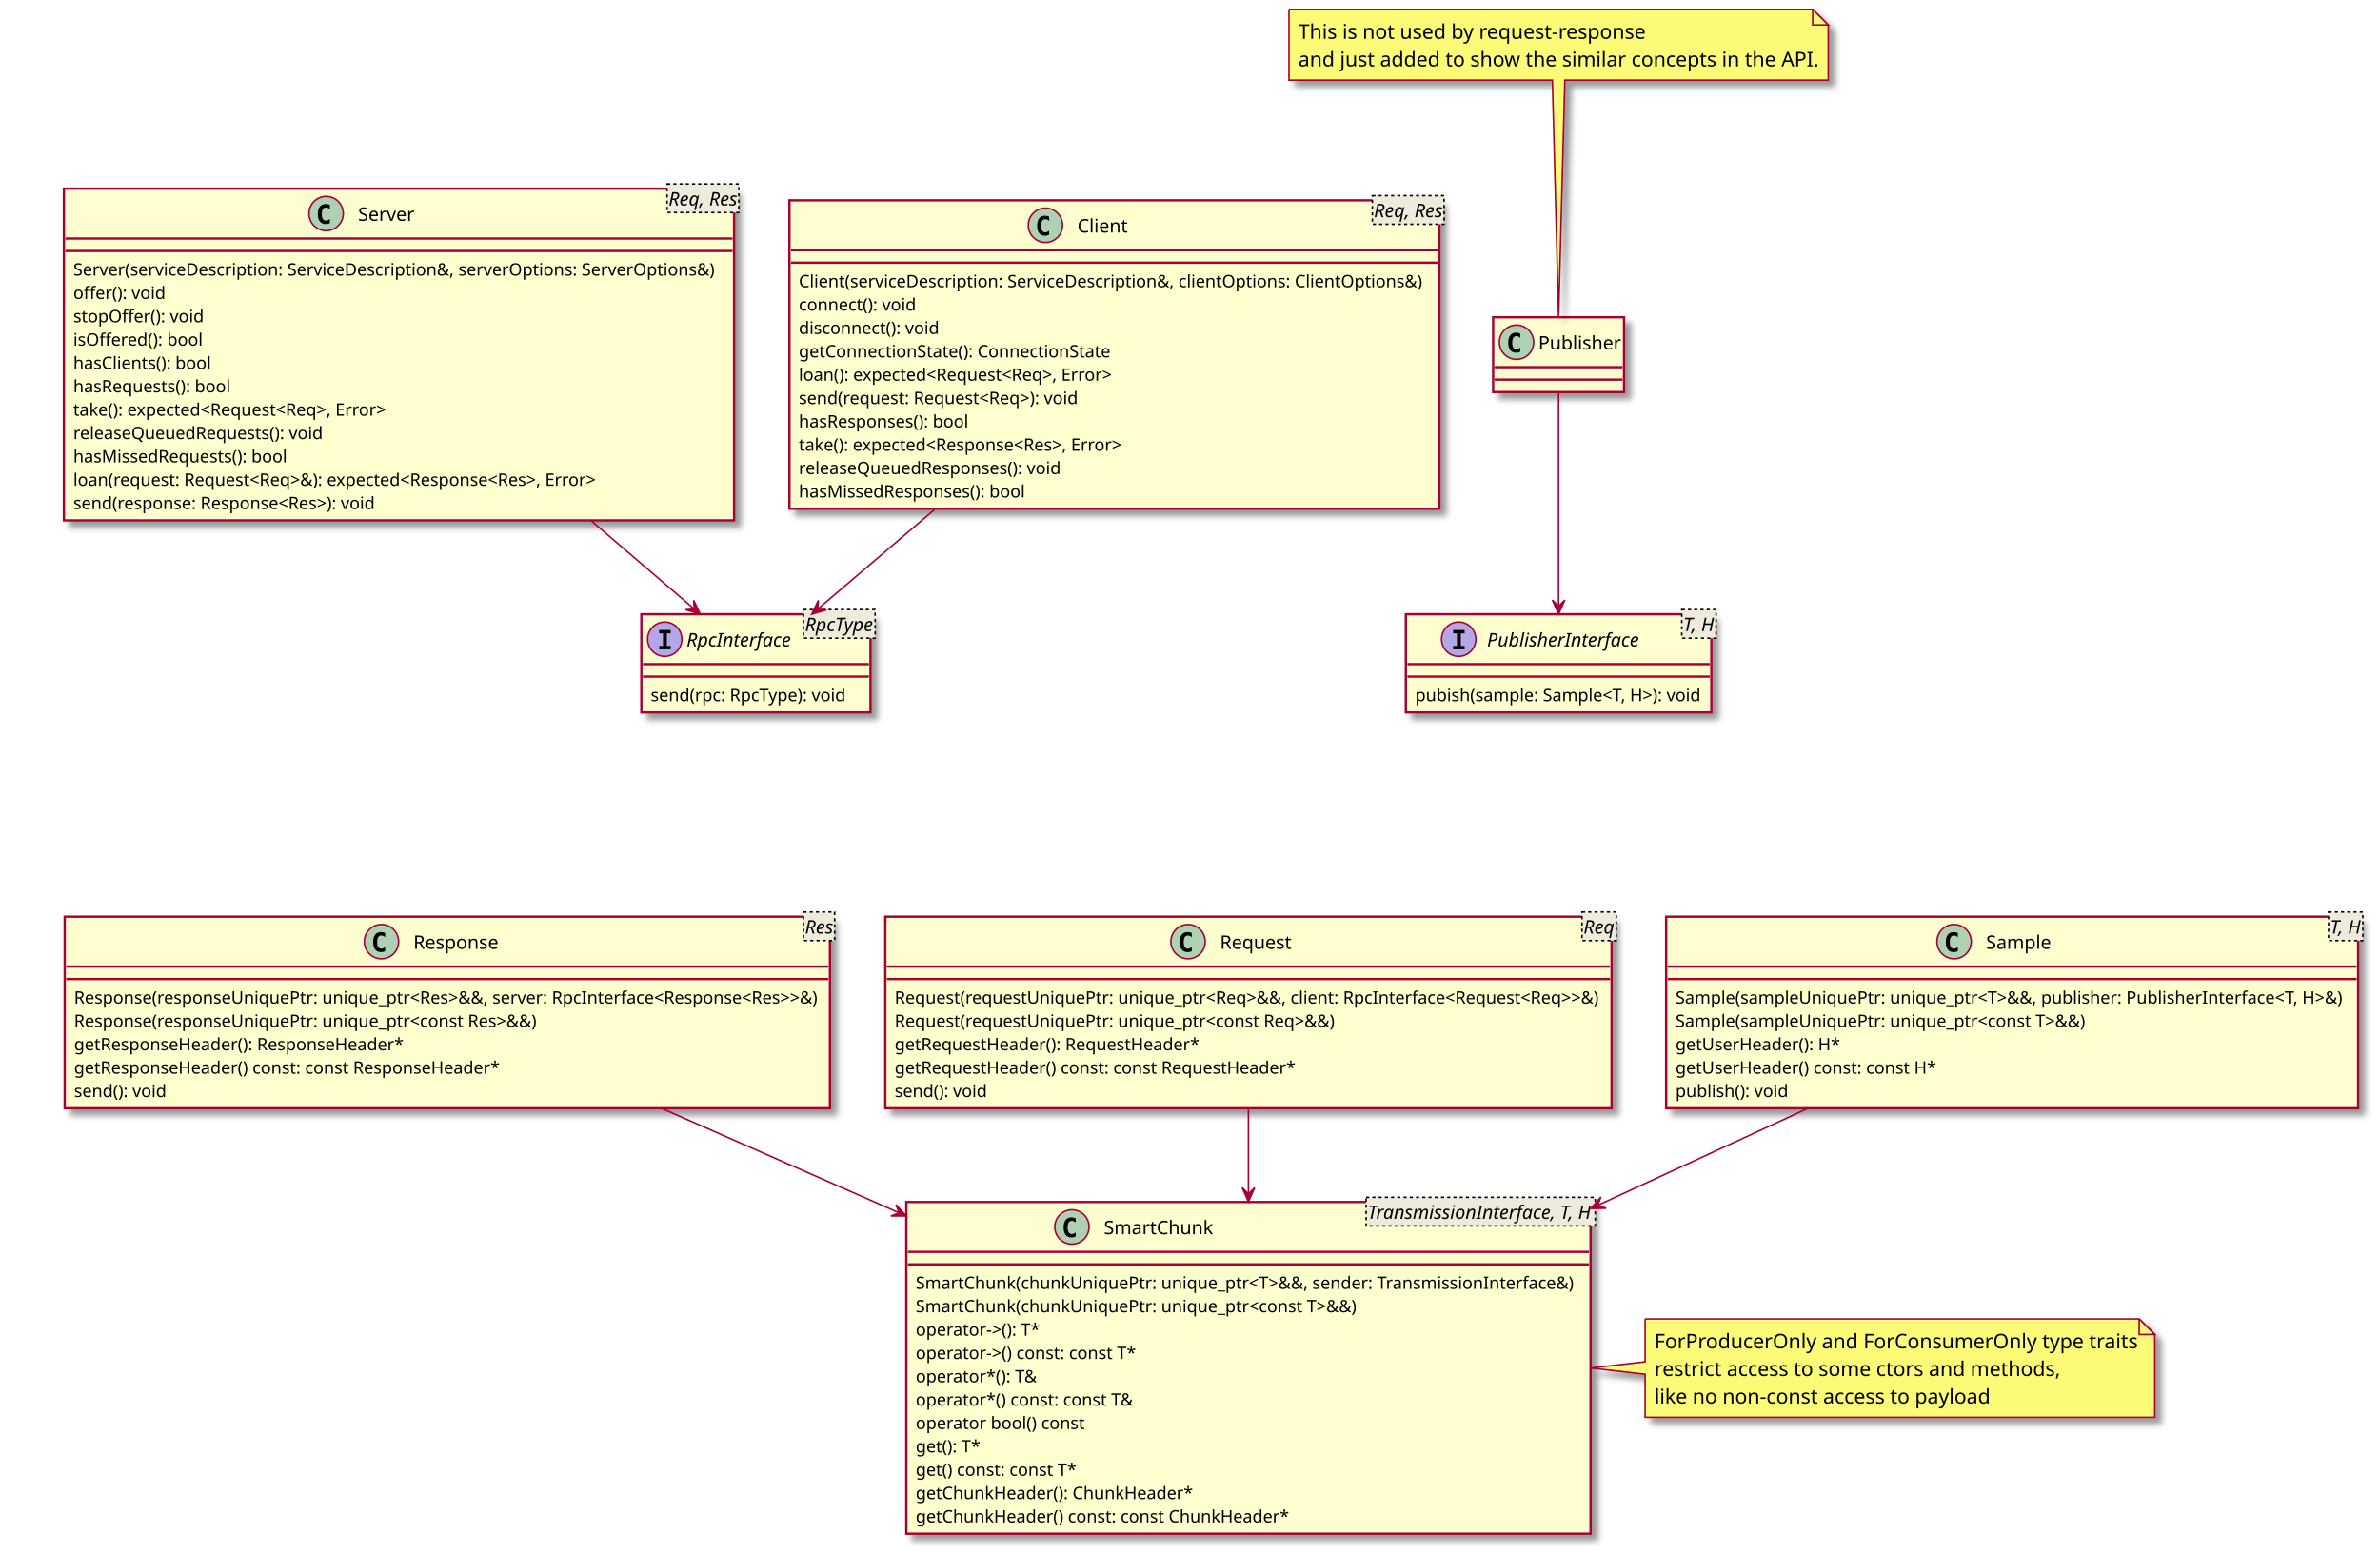
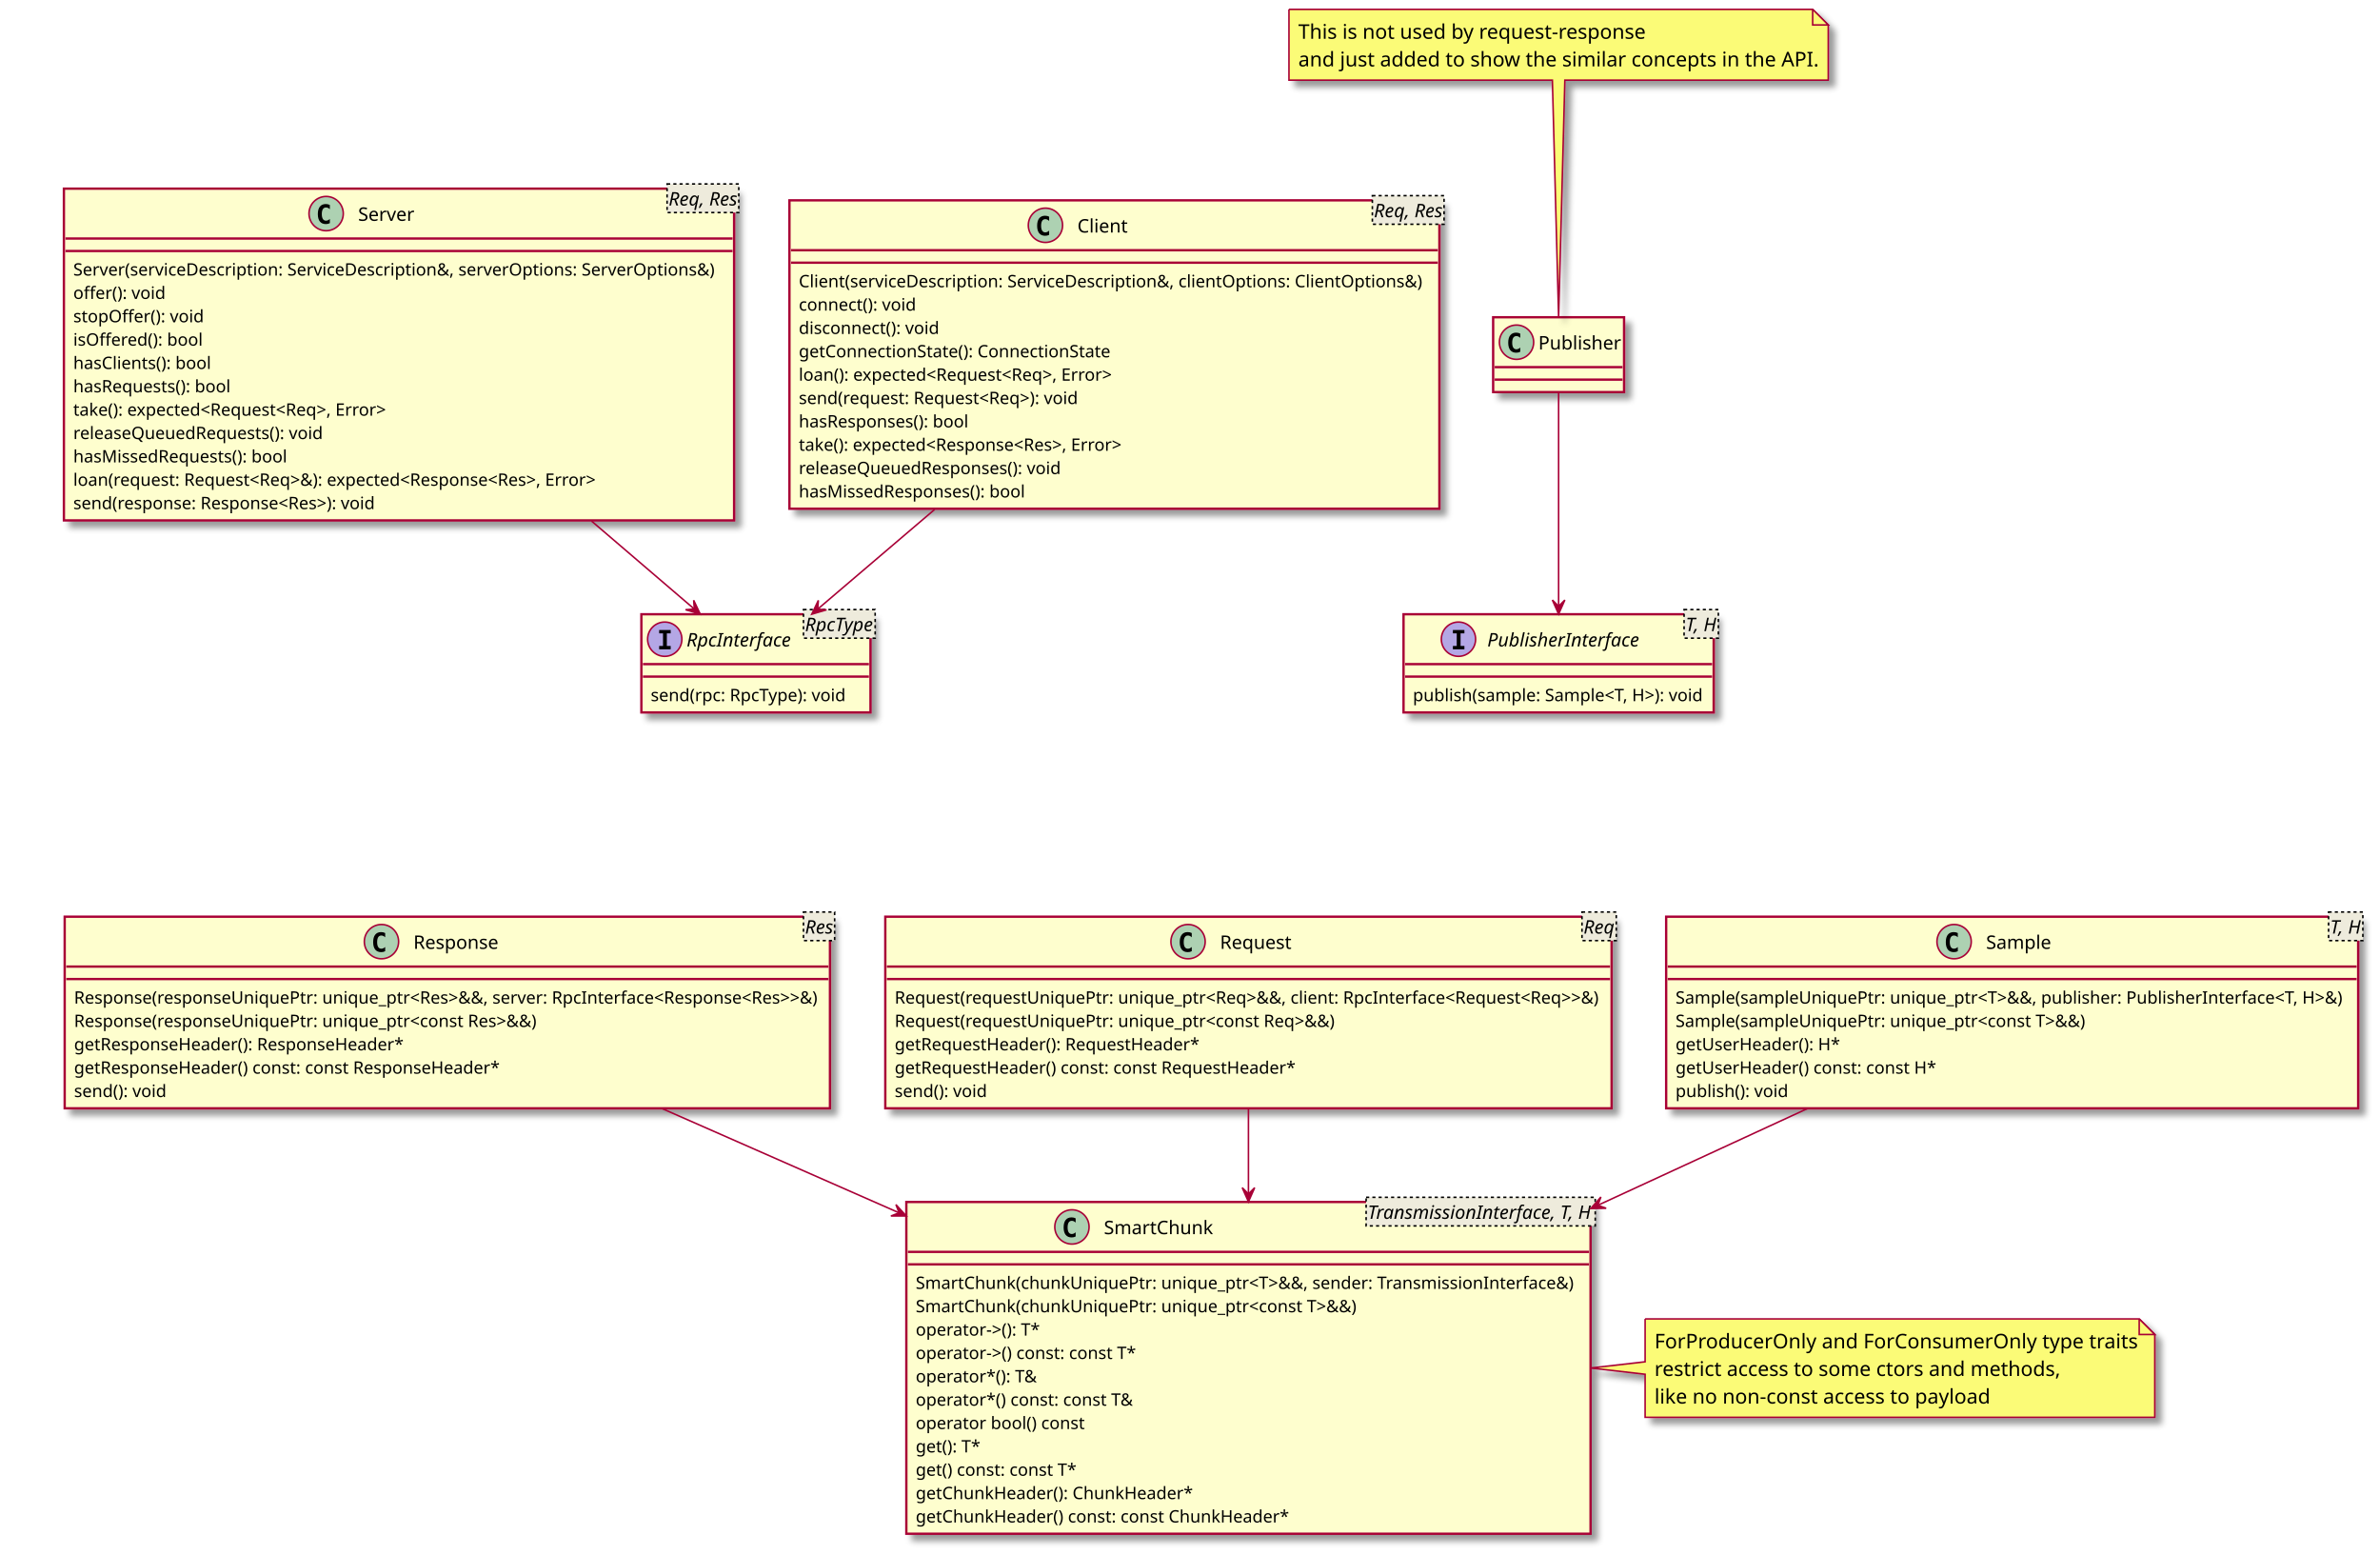
<svg xmlns="http://www.w3.org/2000/svg" contentScriptType="application/ecmascript" contentStyleType="text/css" height="997px" preserveAspectRatio="none" style="width:1527px;height:997px;background:#EEEBDC;" version="1.1" viewBox="0 0 1527 997" width="1527px" zoomAndPan="magnify">
  <defs>
-     <filter height="300%" id="f2c2845rokdf4" width="300%" x="-1" y="-1">
+     <filter height="300%" id="fc3y7bbwdgld2" width="300%" x="-1" y="-1">
      <feGaussianBlur result="blurOut" stdDeviation="2.0" />
      <feColorMatrix in="blurOut" result="blurOut2" type="matrix" values="0 0 0 0 0 0 0 0 0 0 0 0 0 0 0 0 0 0 .4 0" />
      <feOffset dx="4.0" dy="4.0" in="blurOut2" result="blurOut3" />
      <feBlend in="SourceGraphic" in2="blurOut3" mode="normal" />
    </filter>
  </defs>
  <g>
-     <rect codeLine="4" fill="#FEFECE" filter="url(#f2c2845rokdf4)" height="197.819" id="Client" style="stroke:#A80036;stroke-width:1.5;" width="417" x="506.5" y="128.5" />
+     <rect codeLine="4" fill="#FEFECE" filter="url(#fc3y7bbwdgld2)" height="197.819" id="Client" style="stroke:#A80036;stroke-width:1.5;" width="417" x="506.5" y="128.5" />
    <ellipse cx="670.75" cy="144.5" fill="#ADD1B2" rx="11" ry="11" style="stroke:#A80036;stroke-width:1.0;" />
    <path d="M670.547,151.234 Q668.062,151.234 666.734,149.594 Q665.422,147.922 665.422,144.812 Q665.422,141.688 666.734,140.031 Q668.062,138.375 670.547,138.375 Q671.266,138.375 671.922,138.531 Q672.562,138.688 673.125,138.984 L673.125,141.703 Q672.766,141.359 672.469,141.172 Q672.172,140.969 671.906,140.844 Q671.594,140.703 671.281,140.641 Q670.984,140.578 670.672,140.578 Q669.344,140.578 668.656,141.641 Q667.969,142.734 667.969,144.812 Q667.969,146.906 668.656,147.969 Q669.344,149.047 670.672,149.047 Q671.312,149.047 671.906,148.766 Q672.203,148.641 672.484,148.453 Q672.781,148.25 673.125,147.922 L673.125,150.641 Q672.547,150.938 671.906,151.094 Q671.281,151.234 670.547,151.234 Z " fill="#000000" />
    <text fill="#000000" font-family="sans-serif" font-size="12" lengthAdjust="spacing" textLength="32" x="691.25" y="149.156">Client</text>
    <rect fill="#EEEBDC" height="18.344" style="stroke:#000000;stroke-width:1.0;stroke-dasharray:2.0,2.0;" width="46" x="880.5" y="125.5" />
    <text fill="#000000" font-family="sans-serif" font-size="12" font-style="italic" lengthAdjust="spacing" textLength="44" x="881.5" y="139.328">Req, Res</text>
    <line style="stroke:#A80036;stroke-width:1.5;" x1="507.5" x2="922.5" y1="160.5" y2="160.5" />
    <line style="stroke:#A80036;stroke-width:1.5;" x1="507.5" x2="922.5" y1="168.5" y2="168.5" />
    <text fill="#000000" font-family="sans-serif" font-size="11" lengthAdjust="spacing" textLength="405" x="512.5" y="184.259">Client(serviceDescription: ServiceDescription&amp;, clientOptions: ClientOptions&amp;)</text>
    <text fill="#000000" font-family="sans-serif" font-size="11" lengthAdjust="spacing" textLength="76" x="512.5" y="199.241">connect(): void</text>
    <text fill="#000000" font-family="sans-serif" font-size="11" lengthAdjust="spacing" textLength="91" x="512.5" y="214.223">disconnect(): void</text>
    <text fill="#000000" font-family="sans-serif" font-size="11" lengthAdjust="spacing" textLength="201" x="512.5" y="229.205">getConnectionState(): ConnectionState</text>
    <text fill="#000000" font-family="sans-serif" font-size="11" lengthAdjust="spacing" textLength="202" x="512.5" y="244.186">loan(): expected&lt;Request&lt;Req&gt;, Error&gt;</text>
    <text fill="#000000" font-family="sans-serif" font-size="11" lengthAdjust="spacing" textLength="180" x="512.5" y="259.168">send(request: Request&lt;Req&gt;): void</text>
    <text fill="#000000" font-family="sans-serif" font-size="11" lengthAdjust="spacing" textLength="109" x="512.5" y="274.15">hasResponses(): bool</text>
    <text fill="#000000" font-family="sans-serif" font-size="11" lengthAdjust="spacing" textLength="207" x="512.5" y="289.132">take(): expected&lt;Response&lt;Res&gt;, Error&gt;</text>
    <text fill="#000000" font-family="sans-serif" font-size="11" lengthAdjust="spacing" textLength="169" x="512.5" y="304.114">releaseQueuedResponses(): void</text>
    <text fill="#000000" font-family="sans-serif" font-size="11" lengthAdjust="spacing" textLength="145" x="512.5" y="319.096">hasMissedResponses(): bool</text>
-     <rect codeLine="17" fill="#FEFECE" filter="url(#f2c2845rokdf4)" height="212.801" id="Server" style="stroke:#A80036;stroke-width:1.5;" width="430" x="41" y="121" />
+     <rect codeLine="17" fill="#FEFECE" filter="url(#fc3y7bbwdgld2)" height="212.801" id="Server" style="stroke:#A80036;stroke-width:1.5;" width="430" x="41" y="121" />
    <ellipse cx="209.25" cy="137" fill="#ADD1B2" rx="11" ry="11" style="stroke:#A80036;stroke-width:1.0;" />
    <path d="M209.047,143.734 Q206.562,143.734 205.234,142.094 Q203.922,140.422 203.922,137.312 Q203.922,134.188 205.234,132.531 Q206.562,130.875 209.047,130.875 Q209.766,130.875 210.422,131.031 Q211.062,131.188 211.625,131.484 L211.625,134.203 Q211.266,133.859 210.969,133.672 Q210.672,133.469 210.406,133.344 Q210.094,133.203 209.781,133.141 Q209.484,133.078 209.172,133.078 Q207.844,133.078 207.156,134.141 Q206.469,135.234 206.469,137.312 Q206.469,139.406 207.156,140.469 Q207.844,141.547 209.172,141.547 Q209.812,141.547 210.406,141.266 Q210.703,141.141 210.984,140.953 Q211.281,140.75 211.625,140.422 L211.625,143.141 Q211.047,143.438 210.406,143.594 Q209.781,143.734 209.047,143.734 Z " fill="#000000" />
    <text fill="#000000" font-family="sans-serif" font-size="12" lengthAdjust="spacing" textLength="37" x="229.75" y="141.656">Server</text>
    <rect fill="#EEEBDC" height="18.344" style="stroke:#000000;stroke-width:1.0;stroke-dasharray:2.0,2.0;" width="46" x="428" y="118" />
    <text fill="#000000" font-family="sans-serif" font-size="12" font-style="italic" lengthAdjust="spacing" textLength="44" x="429" y="131.828">Req, Res</text>
    <line style="stroke:#A80036;stroke-width:1.5;" x1="42" x2="470" y1="153" y2="153" />
    <line style="stroke:#A80036;stroke-width:1.5;" x1="42" x2="470" y1="161" y2="161" />
    <text fill="#000000" font-family="sans-serif" font-size="11" lengthAdjust="spacing" textLength="418" x="47" y="176.759">Server(serviceDescription: ServiceDescription&amp;, serverOptions: ServerOptions&amp;)</text>
    <text fill="#000000" font-family="sans-serif" font-size="11" lengthAdjust="spacing" textLength="61" x="47" y="191.741">offer(): void</text>
    <text fill="#000000" font-family="sans-serif" font-size="11" lengthAdjust="spacing" textLength="86" x="47" y="206.723">stopOffer(): void</text>
    <text fill="#000000" font-family="sans-serif" font-size="11" lengthAdjust="spacing" textLength="85" x="47" y="221.705">isOffered(): bool</text>
    <text fill="#000000" font-family="sans-serif" font-size="11" lengthAdjust="spacing" textLength="89" x="47" y="236.686">hasClients(): bool</text>
    <text fill="#000000" font-family="sans-serif" font-size="11" lengthAdjust="spacing" textLength="101" x="47" y="251.668">hasRequests(): bool</text>
    <text fill="#000000" font-family="sans-serif" font-size="11" lengthAdjust="spacing" textLength="201" x="47" y="266.65">take(): expected&lt;Request&lt;Req&gt;, Error&gt;</text>
    <text fill="#000000" font-family="sans-serif" font-size="11" lengthAdjust="spacing" textLength="161" x="47" y="281.632">releaseQueuedRequests(): void</text>
    <text fill="#000000" font-family="sans-serif" font-size="11" lengthAdjust="spacing" textLength="137" x="47" y="296.614">hasMissedRequests(): bool</text>
    <text fill="#000000" font-family="sans-serif" font-size="11" lengthAdjust="spacing" textLength="336" x="47" y="311.596">loan(request: Request&lt;Req&gt;&amp;): expected&lt;Response&lt;Res&gt;, Error&gt;</text>
    <text fill="#000000" font-family="sans-serif" font-size="11" lengthAdjust="spacing" textLength="194" x="47" y="326.578">send(response: Response&lt;Res&gt;): void</text>
-     <rect codeLine="31" fill="#FEFECE" filter="url(#f2c2845rokdf4)" height="48" id="Publisher" style="stroke:#A80036;stroke-width:1.5;" width="84" x="958" y="203.5" />
+     <rect codeLine="31" fill="#FEFECE" filter="url(#fc3y7bbwdgld2)" height="48" id="Publisher" style="stroke:#A80036;stroke-width:1.5;" width="84" x="958" y="203.5" />
    <ellipse cx="973" cy="219.5" fill="#ADD1B2" rx="11" ry="11" style="stroke:#A80036;stroke-width:1.0;" />
    <path d="M972.797,226.234 Q970.312,226.234 968.984,224.594 Q967.672,222.922 967.672,219.812 Q967.672,216.688 968.984,215.031 Q970.312,213.375 972.797,213.375 Q973.516,213.375 974.172,213.531 Q974.812,213.688 975.375,213.984 L975.375,216.703 Q975.016,216.359 974.719,216.172 Q974.422,215.969 974.156,215.844 Q973.844,215.703 973.531,215.641 Q973.234,215.578 972.922,215.578 Q971.594,215.578 970.906,216.641 Q970.219,217.734 970.219,219.812 Q970.219,221.906 970.906,222.969 Q971.594,224.047 972.922,224.047 Q973.562,224.047 974.156,223.766 Q974.453,223.641 974.734,223.453 Q975.031,223.25 975.375,222.922 L975.375,225.641 Q974.797,225.938 974.156,226.094 Q973.531,226.234 972.797,226.234 Z " fill="#000000" />
    <text fill="#000000" font-family="sans-serif" font-size="12" lengthAdjust="spacing" textLength="52" x="987" y="224.156">Publisher</text>
    <line style="stroke:#A80036;stroke-width:1.5;" x1="959" x2="1041" y1="235.5" y2="235.5" />
    <line style="stroke:#A80036;stroke-width:1.5;" x1="959" x2="1041" y1="243.5" y2="243.5" />
-     <rect codeLine="60" fill="#FEFECE" filter="url(#f2c2845rokdf4)" height="122.909" id="Sample" style="stroke:#A80036;stroke-width:1.5;" width="444" x="1069" y="588" />
+     <rect codeLine="60" fill="#FEFECE" filter="url(#fc3y7bbwdgld2)" height="122.909" id="Sample" style="stroke:#A80036;stroke-width:1.5;" width="444" x="1069" y="588" />
    <ellipse cx="1253.75" cy="604" fill="#ADD1B2" rx="11" ry="11" style="stroke:#A80036;stroke-width:1.0;" />
    <path d="M1253.547,610.734 Q1251.062,610.734 1249.734,609.094 Q1248.422,607.422 1248.422,604.312 Q1248.422,601.188 1249.734,599.531 Q1251.062,597.875 1253.547,597.875 Q1254.266,597.875 1254.922,598.031 Q1255.562,598.188 1256.125,598.484 L1256.125,601.203 Q1255.766,600.859 1255.469,600.672 Q1255.172,600.469 1254.906,600.344 Q1254.594,600.203 1254.281,600.141 Q1253.984,600.078 1253.672,600.078 Q1252.344,600.078 1251.656,601.141 Q1250.969,602.234 1250.969,604.312 Q1250.969,606.406 1251.656,607.469 Q1252.344,608.547 1253.672,608.547 Q1254.312,608.547 1254.906,608.266 Q1255.203,608.141 1255.484,607.953 Q1255.781,607.75 1256.125,607.422 L1256.125,610.141 Q1255.547,610.438 1254.906,610.594 Q1254.281,610.734 1253.547,610.734 Z " fill="#000000" />
    <text fill="#000000" font-family="sans-serif" font-size="12" lengthAdjust="spacing" textLength="42" x="1274.25" y="608.656">Sample</text>
    <rect fill="#EEEBDC" height="18.344" style="stroke:#000000;stroke-width:1.0;stroke-dasharray:2.0,2.0;" width="22" x="1494" y="585" />
    <text fill="#000000" font-family="sans-serif" font-size="12" font-style="italic" lengthAdjust="spacing" textLength="20" x="1495" y="598.828">T, H</text>
    <line style="stroke:#A80036;stroke-width:1.5;" x1="1070" x2="1512" y1="620" y2="620" />
    <line style="stroke:#A80036;stroke-width:1.5;" x1="1070" x2="1512" y1="628" y2="628" />
    <text fill="#000000" font-family="sans-serif" font-size="11" lengthAdjust="spacing" textLength="432" x="1075" y="643.759">Sample(sampleUniquePtr: unique_ptr&lt;T&gt;&amp;&amp;, publisher: PublisherInterface&lt;T, H&gt;&amp;)</text>
    <text fill="#000000" font-family="sans-serif" font-size="11" lengthAdjust="spacing" textLength="264" x="1075" y="658.741">Sample(sampleUniquePtr: unique_ptr&lt;const T&gt;&amp;&amp;)</text>
    <text fill="#000000" font-family="sans-serif" font-size="11" lengthAdjust="spacing" textLength="105" x="1075" y="673.723">getUserHeader(): H*</text>
    <text fill="#000000" font-family="sans-serif" font-size="11" lengthAdjust="spacing" textLength="167" x="1075" y="688.705">getUserHeader() const: const H*</text>
    <text fill="#000000" font-family="sans-serif" font-size="11" lengthAdjust="spacing" textLength="74" x="1075" y="703.687">publish(): void</text>
-     <rect codeLine="68" fill="#FEFECE" filter="url(#f2c2845rokdf4)" height="122.909" id="Request" style="stroke:#A80036;stroke-width:1.5;" width="466" x="568" y="588" />
+     <rect codeLine="68" fill="#FEFECE" filter="url(#fc3y7bbwdgld2)" height="122.909" id="Request" style="stroke:#A80036;stroke-width:1.5;" width="466" x="568" y="588" />
    <ellipse cx="762.25" cy="604" fill="#ADD1B2" rx="11" ry="11" style="stroke:#A80036;stroke-width:1.0;" />
    <path d="M762.047,610.734 Q759.562,610.734 758.234,609.094 Q756.922,607.422 756.922,604.312 Q756.922,601.188 758.234,599.531 Q759.562,597.875 762.047,597.875 Q762.766,597.875 763.422,598.031 Q764.062,598.188 764.625,598.484 L764.625,601.203 Q764.266,600.859 763.969,600.672 Q763.672,600.469 763.406,600.344 Q763.094,600.203 762.781,600.141 Q762.484,600.078 762.172,600.078 Q760.844,600.078 760.156,601.141 Q759.469,602.234 759.469,604.312 Q759.469,606.406 760.156,607.469 Q760.844,608.547 762.172,608.547 Q762.812,608.547 763.406,608.266 Q763.703,608.141 763.984,607.953 Q764.281,607.75 764.625,607.422 L764.625,610.141 Q764.047,610.438 763.406,610.594 Q762.781,610.734 762.047,610.734 Z " fill="#000000" />
    <text fill="#000000" font-family="sans-serif" font-size="12" lengthAdjust="spacing" textLength="45" x="782.75" y="608.656">Request</text>
    <rect fill="#EEEBDC" height="18.344" style="stroke:#000000;stroke-width:1.0;stroke-dasharray:2.0,2.0;" width="22" x="1015" y="585" />
    <text fill="#000000" font-family="sans-serif" font-size="12" font-style="italic" lengthAdjust="spacing" textLength="20" x="1016" y="598.828">Req</text>
    <line style="stroke:#A80036;stroke-width:1.5;" x1="569" x2="1033" y1="620" y2="620" />
    <line style="stroke:#A80036;stroke-width:1.5;" x1="569" x2="1033" y1="628" y2="628" />
    <text fill="#000000" font-family="sans-serif" font-size="11" lengthAdjust="spacing" textLength="454" x="574" y="643.759">Request(requestUniquePtr: unique_ptr&lt;Req&gt;&amp;&amp;, client: RpcInterface&lt;Request&lt;Req&gt;&gt;&amp;)</text>
    <text fill="#000000" font-family="sans-serif" font-size="11" lengthAdjust="spacing" textLength="285" x="574" y="658.741">Request(requestUniquePtr: unique_ptr&lt;const Req&gt;&amp;&amp;)</text>
    <text fill="#000000" font-family="sans-serif" font-size="11" lengthAdjust="spacing" textLength="195" x="574" y="673.723">getRequestHeader(): RequestHeader*</text>
    <text fill="#000000" font-family="sans-serif" font-size="11" lengthAdjust="spacing" textLength="257" x="574" y="688.705">getRequestHeader() const: const RequestHeader*</text>
    <text fill="#000000" font-family="sans-serif" font-size="11" lengthAdjust="spacing" textLength="60" x="574" y="703.687">send(): void</text>
-     <rect codeLine="76" fill="#FEFECE" filter="url(#f2c2845rokdf4)" height="122.909" id="Response" style="stroke:#A80036;stroke-width:1.5;" width="491" x="41.5" y="588" />
+     <rect codeLine="76" fill="#FEFECE" filter="url(#fc3y7bbwdgld2)" height="122.909" id="Response" style="stroke:#A80036;stroke-width:1.5;" width="491" x="41.5" y="588" />
    <ellipse cx="244.75" cy="604" fill="#ADD1B2" rx="11" ry="11" style="stroke:#A80036;stroke-width:1.0;" />
    <path d="M244.547,610.734 Q242.062,610.734 240.734,609.094 Q239.422,607.422 239.422,604.312 Q239.422,601.188 240.734,599.531 Q242.062,597.875 244.547,597.875 Q245.266,597.875 245.922,598.031 Q246.562,598.188 247.125,598.484 L247.125,601.203 Q246.766,600.859 246.469,600.672 Q246.172,600.469 245.906,600.344 Q245.594,600.203 245.281,600.141 Q244.984,600.078 244.672,600.078 Q243.344,600.078 242.656,601.141 Q241.969,602.234 241.969,604.312 Q241.969,606.406 242.656,607.469 Q243.344,608.547 244.672,608.547 Q245.312,608.547 245.906,608.266 Q246.203,608.141 246.484,607.953 Q246.781,607.75 247.125,607.422 L247.125,610.141 Q246.547,610.438 245.906,610.594 Q245.281,610.734 244.547,610.734 Z " fill="#000000" />
    <text fill="#000000" font-family="sans-serif" font-size="12" lengthAdjust="spacing" textLength="54" x="265.25" y="608.656">Response</text>
    <rect fill="#EEEBDC" height="18.344" style="stroke:#000000;stroke-width:1.0;stroke-dasharray:2.0,2.0;" width="20" x="515.5" y="585" />
    <text fill="#000000" font-family="sans-serif" font-size="12" font-style="italic" lengthAdjust="spacing" textLength="18" x="516.5" y="598.828">Res</text>
    <line style="stroke:#A80036;stroke-width:1.5;" x1="42.5" x2="531.5" y1="620" y2="620" />
    <line style="stroke:#A80036;stroke-width:1.5;" x1="42.5" x2="531.5" y1="628" y2="628" />
    <text fill="#000000" font-family="sans-serif" font-size="11" lengthAdjust="spacing" textLength="479" x="47.5" y="643.759">Response(responseUniquePtr: unique_ptr&lt;Res&gt;&amp;&amp;, server: RpcInterface&lt;Response&lt;Res&gt;&gt;&amp;)</text>
    <text fill="#000000" font-family="sans-serif" font-size="11" lengthAdjust="spacing" textLength="299" x="47.5" y="658.741">Response(responseUniquePtr: unique_ptr&lt;const Res&gt;&amp;&amp;)</text>
    <text fill="#000000" font-family="sans-serif" font-size="11" lengthAdjust="spacing" textLength="211" x="47.5" y="673.723">getResponseHeader(): ResponseHeader*</text>
    <text fill="#000000" font-family="sans-serif" font-size="11" lengthAdjust="spacing" textLength="273" x="47.5" y="688.705">getResponseHeader() const: const ResponseHeader*</text>
    <text fill="#000000" font-family="sans-serif" font-size="11" lengthAdjust="spacing" textLength="60" x="47.5" y="703.687">send(): void</text>
-     <rect codeLine="35" fill="#FEFECE" filter="url(#f2c2845rokdf4)" height="212.801" id="SmartChunk" style="stroke:#A80036;stroke-width:1.5;" width="439" x="581.5" y="771" />
+     <rect codeLine="35" fill="#FEFECE" filter="url(#fc3y7bbwdgld2)" height="212.801" id="SmartChunk" style="stroke:#A80036;stroke-width:1.5;" width="439" x="581.5" y="771" />
    <ellipse cx="687.75" cy="787" fill="#ADD1B2" rx="11" ry="11" style="stroke:#A80036;stroke-width:1.0;" />
    <path d="M687.547,793.734 Q685.062,793.734 683.734,792.094 Q682.422,790.422 682.422,787.312 Q682.422,784.188 683.734,782.531 Q685.062,780.875 687.547,780.875 Q688.266,780.875 688.922,781.031 Q689.562,781.188 690.125,781.484 L690.125,784.203 Q689.766,783.859 689.469,783.672 Q689.172,783.469 688.906,783.344 Q688.594,783.203 688.281,783.141 Q687.984,783.078 687.672,783.078 Q686.344,783.078 685.656,784.141 Q684.969,785.234 684.969,787.312 Q684.969,789.406 685.656,790.469 Q686.344,791.547 687.672,791.547 Q688.312,791.547 688.906,791.266 Q689.203,791.141 689.484,790.953 Q689.781,790.75 690.125,790.422 L690.125,793.141 Q689.547,793.438 688.906,793.594 Q688.281,793.734 687.547,793.734 Z " fill="#000000" />
    <text fill="#000000" font-family="sans-serif" font-size="12" lengthAdjust="spacing" textLength="69" x="708.25" y="791.656">SmartChunk</text>
    <rect fill="#EEEBDC" height="18.344" style="stroke:#000000;stroke-width:1.0;stroke-dasharray:2.0,2.0;" width="147" x="876.5" y="768" />
    <text fill="#000000" font-family="sans-serif" font-size="12" font-style="italic" lengthAdjust="spacing" textLength="145" x="877.5" y="781.828">TransmissionInterface, T, H</text>
    <line style="stroke:#A80036;stroke-width:1.5;" x1="582.5" x2="1019.5" y1="803" y2="803" />
    <line style="stroke:#A80036;stroke-width:1.5;" x1="582.5" x2="1019.5" y1="811" y2="811" />
    <text fill="#000000" font-family="sans-serif" font-size="11" lengthAdjust="spacing" textLength="427" x="587.5" y="826.759">SmartChunk(chunkUniquePtr: unique_ptr&lt;T&gt;&amp;&amp;, sender: TransmissionInterface&amp;)</text>
    <text fill="#000000" font-family="sans-serif" font-size="11" lengthAdjust="spacing" textLength="286" x="587.5" y="841.741">SmartChunk(chunkUniquePtr: unique_ptr&lt;const T&gt;&amp;&amp;)</text>
    <text fill="#000000" font-family="sans-serif" font-size="11" lengthAdjust="spacing" textLength="81" x="587.5" y="856.723">operator-&gt;(): T*</text>
    <text fill="#000000" font-family="sans-serif" font-size="11" lengthAdjust="spacing" textLength="143" x="587.5" y="871.705">operator-&gt;() const: const T*</text>
    <text fill="#000000" font-family="sans-serif" font-size="11" lengthAdjust="spacing" textLength="79" x="587.5" y="886.687">operator*(): T&amp;</text>
    <text fill="#000000" font-family="sans-serif" font-size="11" lengthAdjust="spacing" textLength="141" x="587.5" y="901.668">operator*() const: const T&amp;</text>
    <text fill="#000000" font-family="sans-serif" font-size="11" lengthAdjust="spacing" textLength="111" x="587.5" y="916.65">operator bool() const</text>
    <text fill="#000000" font-family="sans-serif" font-size="11" lengthAdjust="spacing" textLength="41" x="587.5" y="931.632">get(): T*</text>
    <text fill="#000000" font-family="sans-serif" font-size="11" lengthAdjust="spacing" textLength="103" x="587.5" y="946.614">get() const: const T*</text>
    <text fill="#000000" font-family="sans-serif" font-size="11" lengthAdjust="spacing" textLength="179" x="587.5" y="961.596">getChunkHeader(): ChunkHeader*</text>
    <text fill="#000000" font-family="sans-serif" font-size="11" lengthAdjust="spacing" textLength="241" x="587.5" y="976.578">getChunkHeader() const: const ChunkHeader*</text>
-     <path d="M1055.5,846 L1055.5,873.5 L1020.61,877.5 L1055.5,881.5 L1055.5,909.118 A0,0 0 0 0 1055.5,909.118 L1382.5,909.118 A0,0 0 0 0 1382.5,909.118 L1382.5,856 L1372.5,846 L1055.5,846 A0,0 0 0 0 1055.5,846 " fill="#FBFB77" filter="url(#f2c2845rokdf4)" style="stroke:#A80036;stroke-width:1.0;" />
+     <path d="M1055.5,846 L1055.5,873.5 L1020.61,877.5 L1055.5,881.5 L1055.5,909.118 A0,0 0 0 0 1055.5,909.118 L1382.5,909.118 A0,0 0 0 0 1382.5,909.118 L1382.5,856 L1372.5,846 L1055.5,846 A0,0 0 0 0 1055.5,846 " fill="#FBFB77" filter="url(#fc3y7bbwdgld2)" style="stroke:#A80036;stroke-width:1.0;" />
    <path d="M1372.5,846 L1372.5,856 L1382.5,856 L1372.5,846 " fill="#FBFB77" style="stroke:#A80036;stroke-width:1.0;" />
    <text fill="#000000" font-family="sans-serif" font-size="13" lengthAdjust="spacing" textLength="306" x="1061.5" y="864.897">ForProducerOnly and ForConsumerOnly type traits</text>
    <text fill="#000000" font-family="sans-serif" font-size="13" lengthAdjust="spacing" textLength="254" x="1061.5" y="882.603">restrict access to some ctors and methods,</text>
    <text fill="#000000" font-family="sans-serif" font-size="13" lengthAdjust="spacing" textLength="211" x="1061.5" y="900.309">like no non-const access to payload</text>
-     <rect codeLine="51" fill="#FEFECE" filter="url(#f2c2845rokdf4)" height="62.982" id="PublisherInterface" style="stroke:#A80036;stroke-width:1.5;" width="196" x="902" y="394" />
-     <ellipse cx="935.9" cy="410" fill="#B4A7E5" rx="11" ry="11" style="stroke:#A80036;stroke-width:1.0;" />
-     <path d="M932.322,414.344 L934.791,414.344 L934.791,406.266 L932.322,406.266 L932.322,404.109 L939.712,404.109 L939.712,406.266 L937.244,406.266 L937.244,414.344 L939.712,414.344 L939.712,416.5 L932.322,416.5 L932.322,414.344 Z " fill="#000000" />
-     <text fill="#000000" font-family="sans-serif" font-size="12" font-style="italic" lengthAdjust="spacing" textLength="98" x="954.1" y="414.656">PublisherInterface</text>
-     <rect fill="#EEEBDC" height="18.344" style="stroke:#000000;stroke-width:1.0;stroke-dasharray:2.0,2.0;" width="22" x="1079" y="391" />
-     <text fill="#000000" font-family="sans-serif" font-size="12" font-style="italic" lengthAdjust="spacing" textLength="20" x="1080" y="404.828">T, H</text>
-     <line style="stroke:#A80036;stroke-width:1.5;" x1="903" x2="1097" y1="426" y2="426" />
-     <line style="stroke:#A80036;stroke-width:1.5;" x1="903" x2="1097" y1="434" y2="434" />
-     <text fill="#000000" font-family="sans-serif" font-size="11" lengthAdjust="spacing" textLength="184" x="908" y="449.759">pubish(sample: Sample&lt;T, H&gt;): void</text>
-     <rect codeLine="55" fill="#FEFECE" filter="url(#f2c2845rokdf4)" height="62.982" id="RpcInterface" style="stroke:#A80036;stroke-width:1.5;" width="147" x="411.5" y="394" />
+     <rect codeLine="51" fill="#FEFECE" filter="url(#fc3y7bbwdgld2)" height="62.982" id="PublisherInterface" style="stroke:#A80036;stroke-width:1.5;" width="199" x="900.5" y="394" />
+     <ellipse cx="935.75" cy="410" fill="#B4A7E5" rx="11" ry="11" style="stroke:#A80036;stroke-width:1.0;" />
+     <path d="M932.172,414.344 L934.641,414.344 L934.641,406.266 L932.172,406.266 L932.172,404.109 L939.562,404.109 L939.562,406.266 L937.094,406.266 L937.094,414.344 L939.562,414.344 L939.562,416.5 L932.172,416.5 L932.172,414.344 Z " fill="#000000" />
+     <text fill="#000000" font-family="sans-serif" font-size="12" font-style="italic" lengthAdjust="spacing" textLength="98" x="954.25" y="414.656">PublisherInterface</text>
+     <rect fill="#EEEBDC" height="18.344" style="stroke:#000000;stroke-width:1.0;stroke-dasharray:2.0,2.0;" width="22" x="1080.5" y="391" />
+     <text fill="#000000" font-family="sans-serif" font-size="12" font-style="italic" lengthAdjust="spacing" textLength="20" x="1081.5" y="404.828">T, H</text>
+     <line style="stroke:#A80036;stroke-width:1.5;" x1="901.5" x2="1098.5" y1="426" y2="426" />
+     <line style="stroke:#A80036;stroke-width:1.5;" x1="901.5" x2="1098.5" y1="434" y2="434" />
+     <text fill="#000000" font-family="sans-serif" font-size="11" lengthAdjust="spacing" textLength="187" x="906.5" y="449.759">publish(sample: Sample&lt;T, H&gt;): void</text>
+     <rect codeLine="55" fill="#FEFECE" filter="url(#fc3y7bbwdgld2)" height="62.982" id="RpcInterface" style="stroke:#A80036;stroke-width:1.5;" width="147" x="411.5" y="394" />
    <ellipse cx="426.5" cy="410" fill="#B4A7E5" rx="11" ry="11" style="stroke:#A80036;stroke-width:1.0;" />
    <path d="M422.922,414.344 L425.391,414.344 L425.391,406.266 L422.922,406.266 L422.922,404.109 L430.312,404.109 L430.312,406.266 L427.844,406.266 L427.844,414.344 L430.312,414.344 L430.312,416.5 L422.922,416.5 L422.922,414.344 Z " fill="#000000" />
    <text fill="#000000" font-family="sans-serif" font-size="12" font-style="italic" lengthAdjust="spacing" textLength="67" x="440.5" y="414.656">RpcInterface</text>
    <rect fill="#EEEBDC" height="18.344" style="stroke:#000000;stroke-width:1.0;stroke-dasharray:2.0,2.0;" width="46" x="515.5" y="391" />
    <text fill="#000000" font-family="sans-serif" font-size="12" font-style="italic" lengthAdjust="spacing" textLength="44" x="516.5" y="404.828">RpcType</text>
    <line style="stroke:#A80036;stroke-width:1.5;" x1="412.5" x2="557.5" y1="426" y2="426" />
    <line style="stroke:#A80036;stroke-width:1.5;" x1="412.5" x2="557.5" y1="434" y2="434" />
    <text fill="#000000" font-family="sans-serif" font-size="11" lengthAdjust="spacing" textLength="127" x="417.5" y="449.759">send(rpc: RpcType): void</text>
-     <path d="M827,6 L827,51.412 A0,0 0 0 0 827,51.412 L996,51.412 L1000,203.35 L1004,51.412 L1173,51.412 A0,0 0 0 0 1173,51.412 L1173,16 L1163,6 L827,6 A0,0 0 0 0 827,6 " fill="#FBFB77" filter="url(#f2c2845rokdf4)" style="stroke:#A80036;stroke-width:1.0;" />
+     <path d="M827,6 L827,51.412 A0,0 0 0 0 827,51.412 L996,51.412 L1000,203.35 L1004,51.412 L1173,51.412 A0,0 0 0 0 1173,51.412 L1173,16 L1163,6 L827,6 A0,0 0 0 0 827,6 " fill="#FBFB77" filter="url(#fc3y7bbwdgld2)" style="stroke:#A80036;stroke-width:1.0;" />
    <path d="M1163,6 L1163,16 L1173,16 L1163,6 " fill="#FBFB77" style="stroke:#A80036;stroke-width:1.0;" />
    <text fill="#000000" font-family="sans-serif" font-size="13" lengthAdjust="spacing" textLength="218" x="833" y="24.897">This is not used by request-response</text>
    <text fill="#000000" font-family="sans-serif" font-size="13" lengthAdjust="spacing" textLength="325" x="833" y="42.603">and just added to show the similar concepts in the API.</text>
    <path codeLine="87" d="M1000,251.75 C1000,285.62 1000,348.82 1000,388.66 " fill="none" id="Publisher-to-PublisherInterface" style="stroke:#A80036;stroke-width:1.0;" />
    <polygon fill="#A80036" points="1000,393.88,1004,384.88,1000,388.88,996,384.88,1000,393.88" style="stroke:#A80036;stroke-width:1.0;" />
    <path codeLine="88" d="M599.66,326.79 C572.65,349.81 545.66,372.8 524.66,390.7 " fill="none" id="Client-to-RpcInterface" style="stroke:#A80036;stroke-width:1.0;" />
    <polygon fill="#A80036" points="520.81,393.98,530.253,391.18,524.613,390.734,525.059,385.095,520.81,393.98" style="stroke:#A80036;stroke-width:1.0;" />
    <path codeLine="89" d="M379.55,334.24 C403.31,354.58 426.55,374.48 445.14,390.39 " fill="none" id="Server-to-RpcInterface" style="stroke:#A80036;stroke-width:1.0;" />
    <polygon fill="#A80036" points="449.28,393.93,445.066,385.028,445.49,390.669,439.849,391.092,449.28,393.93" style="stroke:#A80036;stroke-width:1.0;" />
    <path codeLine="93" d="M1159.69,711.06 C1118.3,730.15 1071.36,751.8 1025.39,773.01 " fill="none" id="Sample-to-SmartChunk" style="stroke:#A80036;stroke-width:1.0;" />
    <polygon fill="#A80036" points="1020.65,775.19,1030.498,775.033,1025.186,773.087,1027.132,767.775,1020.65,775.19" style="stroke:#A80036;stroke-width:1.0;" />
    <path codeLine="94" d="M801,711.06 C801,727.92 801,746.77 801,765.54 " fill="none" id="Request-to-SmartChunk" style="stroke:#A80036;stroke-width:1.0;" />
    <polygon fill="#A80036" points="801,770.83,805,761.83,801,765.83,797,761.83,801,770.83" style="stroke:#A80036;stroke-width:1.0;" />
    <path codeLine="95" d="M424.74,711.06 C471.51,731.62 525.04,755.16 576.77,777.91 " fill="none" id="Response-to-SmartChunk" style="stroke:#A80036;stroke-width:1.0;" />
    <polygon fill="#A80036" points="581.45,779.96,574.827,772.671,576.875,777.944,571.601,779.991,581.45,779.96" style="stroke:#A80036;stroke-width:1.0;" />
  </g>
</svg>
